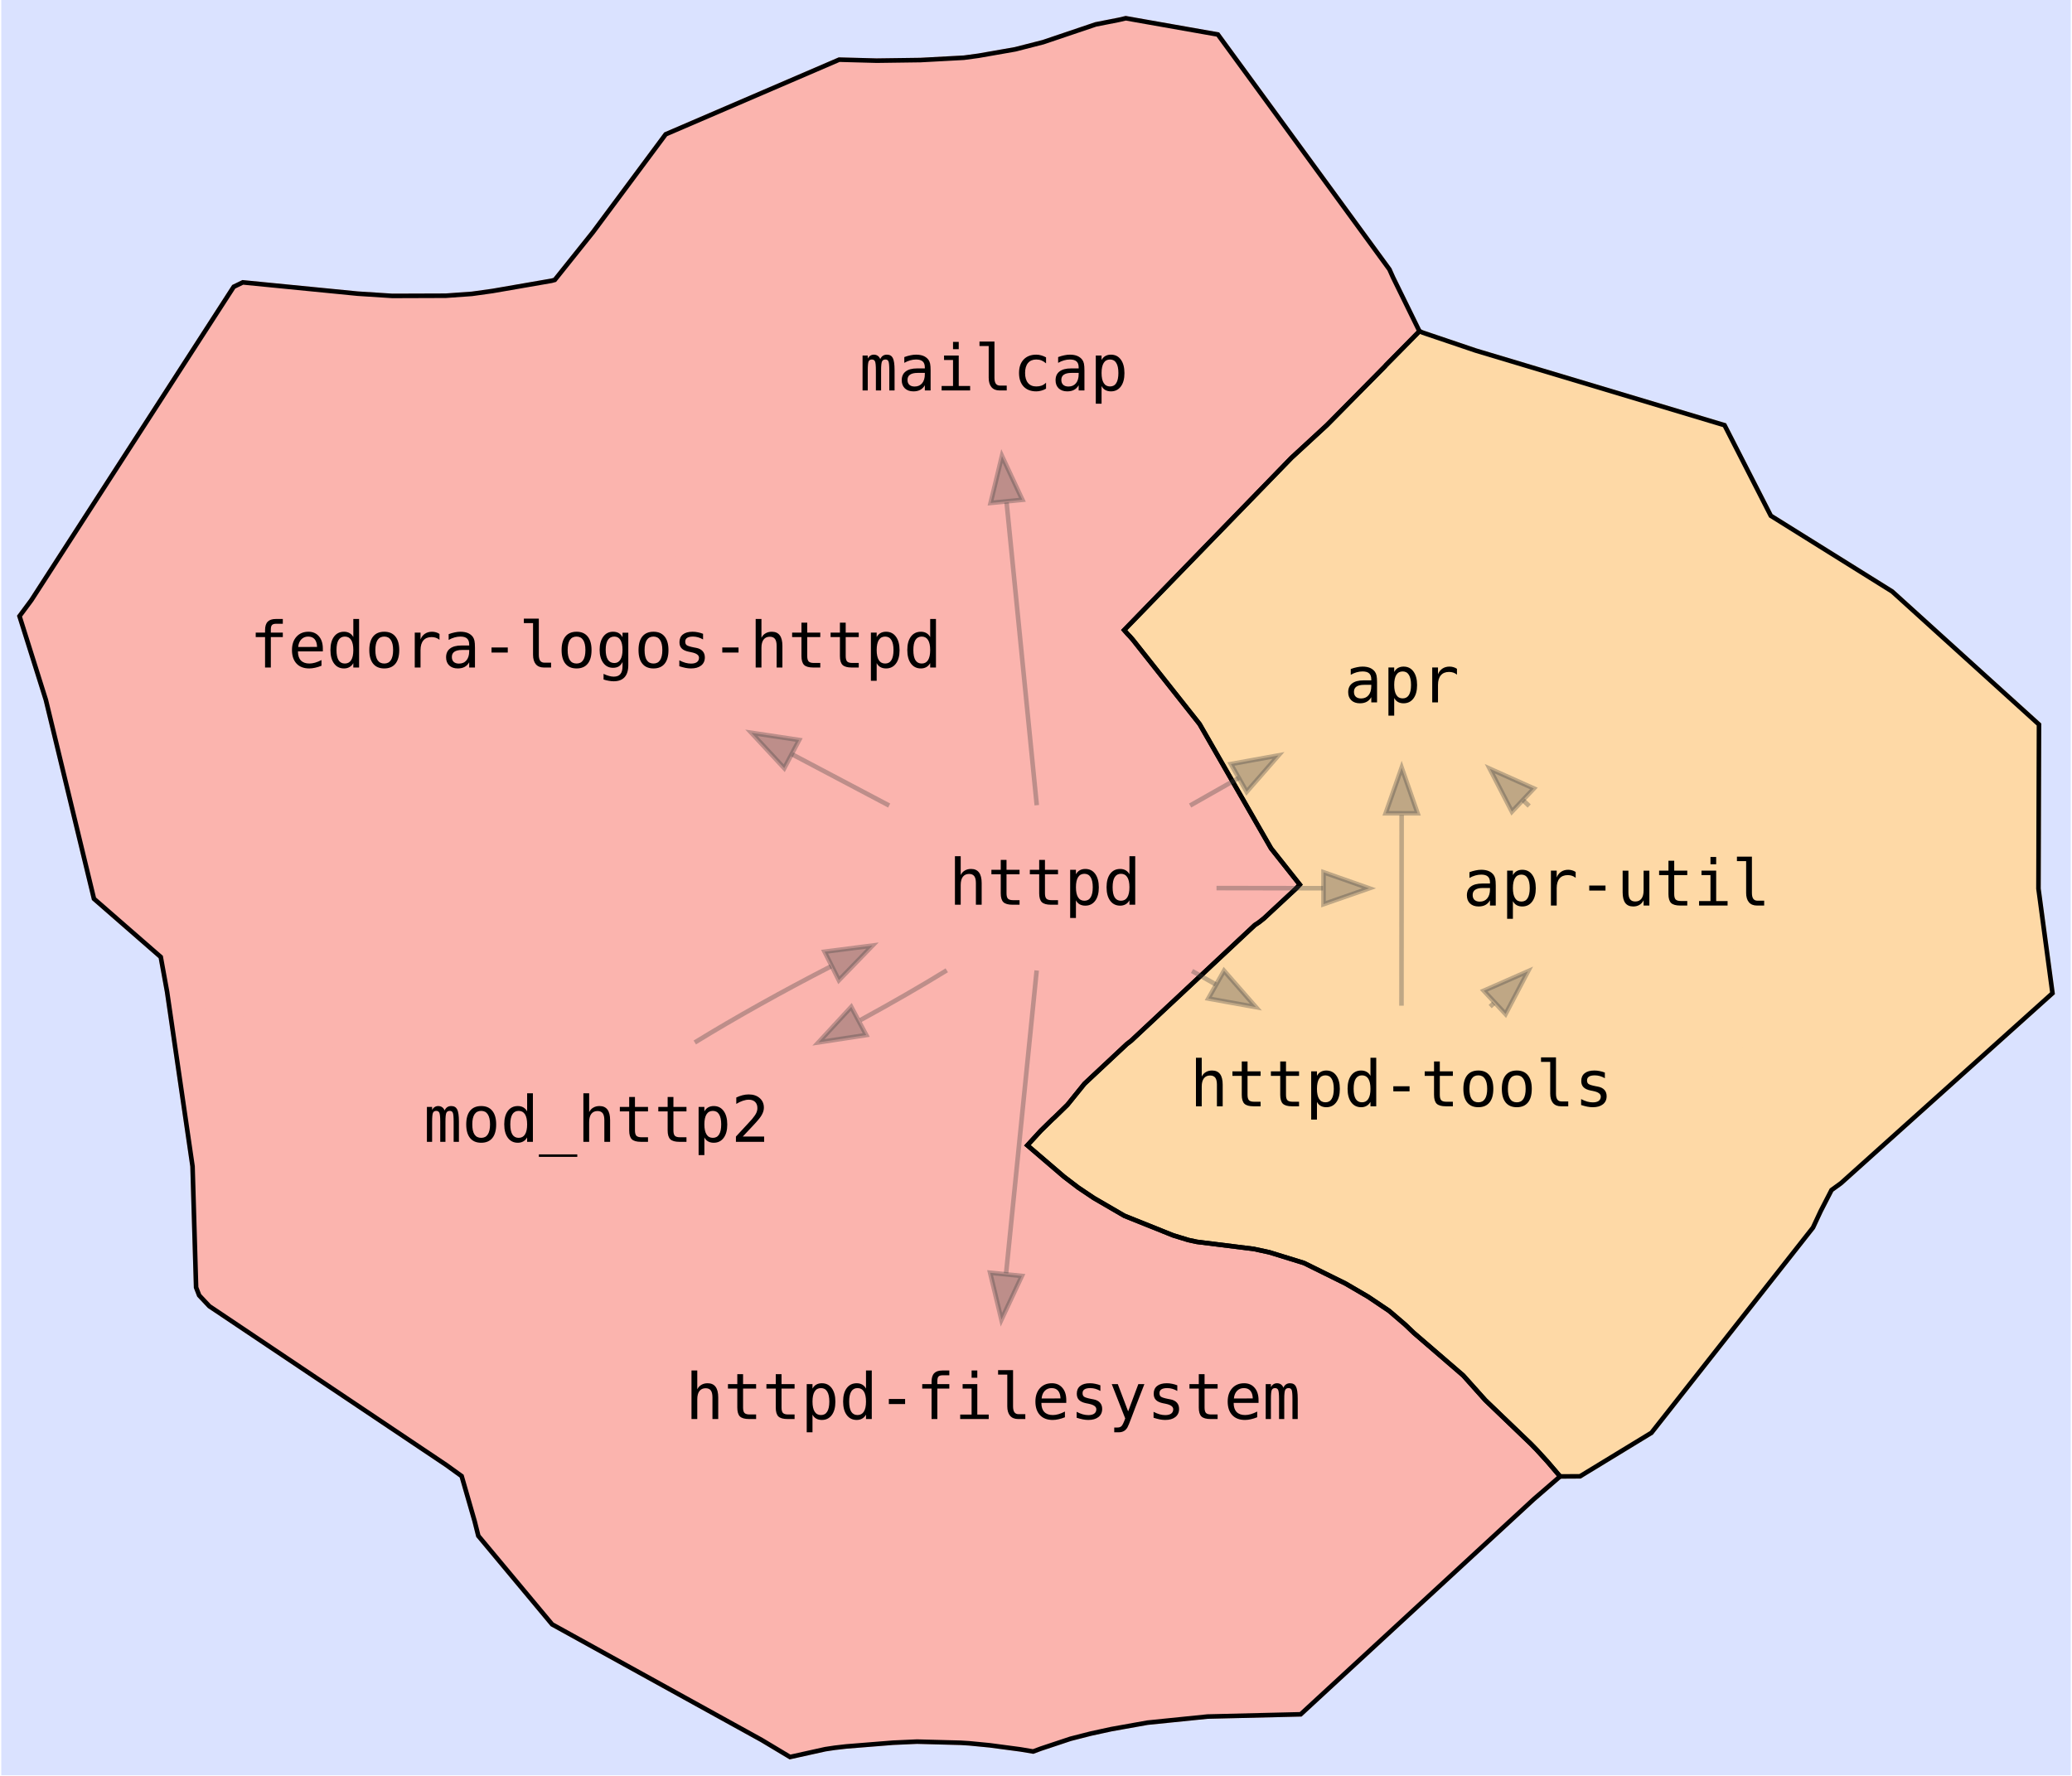
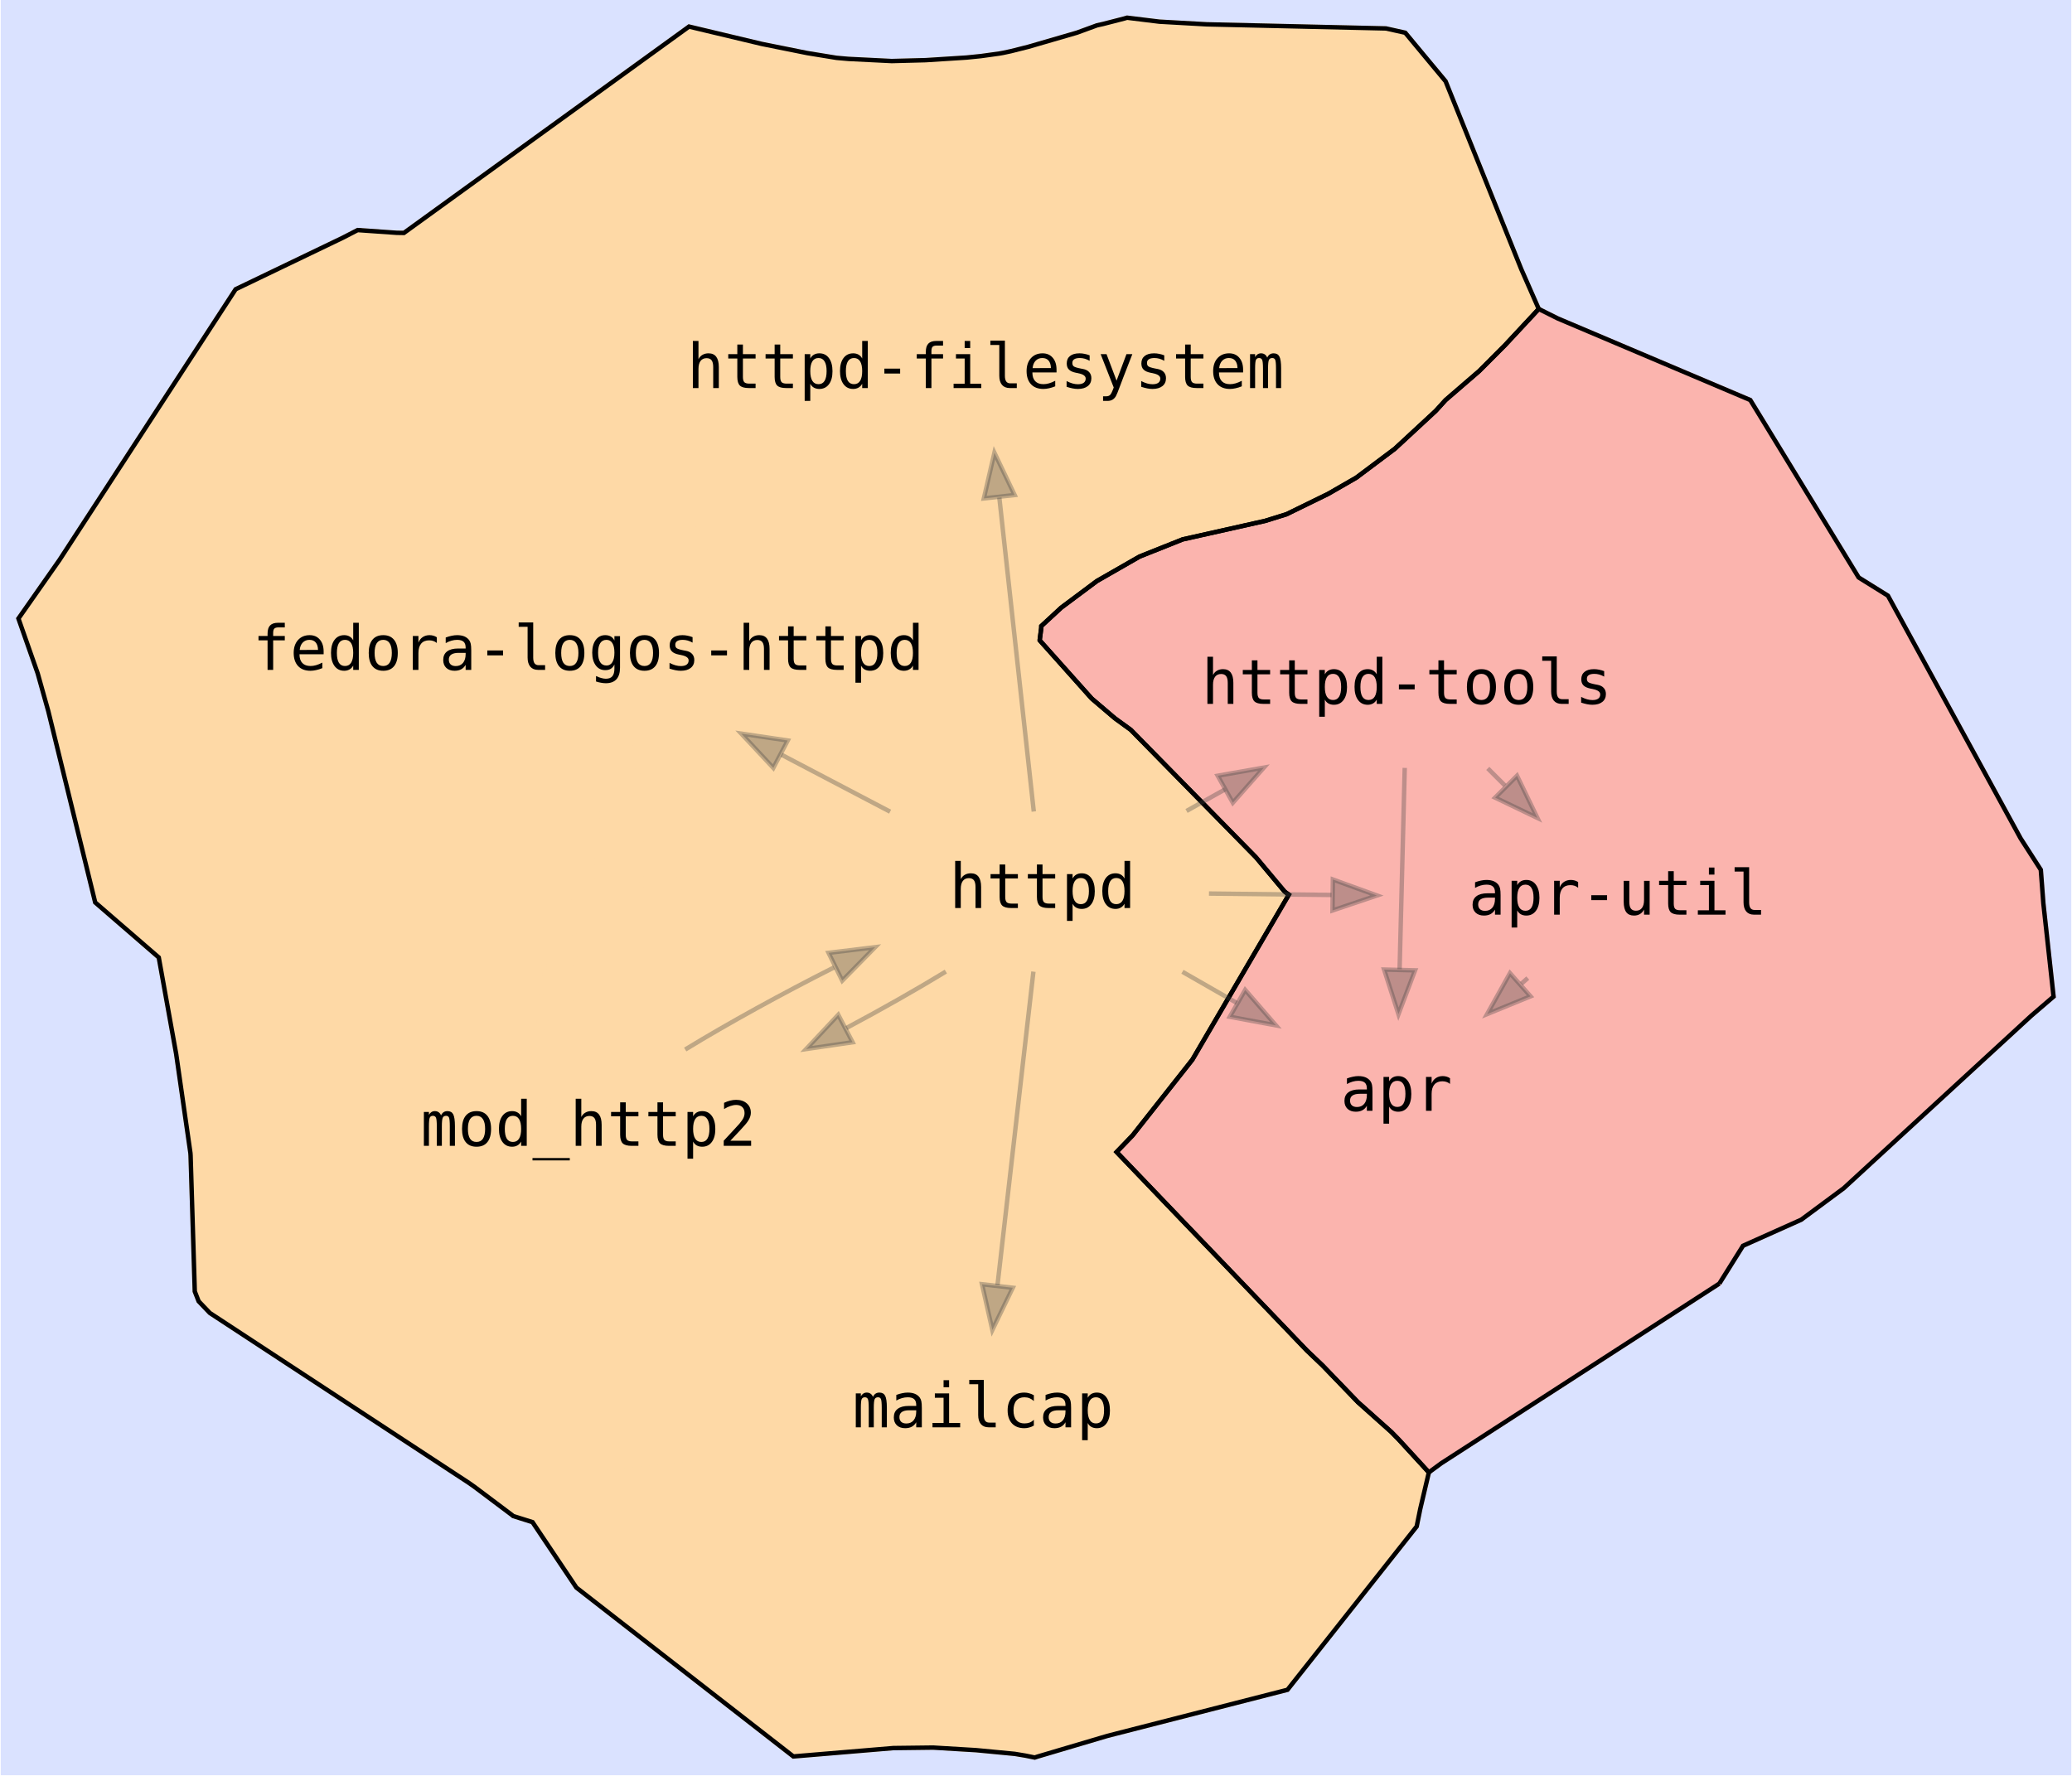
- <svg xmlns="http://www.w3.org/2000/svg" width="454pt" height="389pt" viewBox="0.00 0.00 453.56 389.10">
-   <g id="graph0" class="graph" transform="scale(1 1) rotate(0) translate(23.0566 325.3285)">
-     <polygon fill="#dae2ff" stroke="transparent" points="-23.057,63.774 -23.057,-325.329 430.506,-325.329 430.506,63.774 -23.057,63.774" />
-     <polygon fill="#fbb4ae" stroke="#fbb4ae" points="27.89,-262.471 -16.448,-193.798 -19.057,-190.278 -13.287,-171.94 -2.741,-128.333 11.898,-115.574 13.287,-107.945 80.293,-84.368 82.032,-82.114 84.243,-80.87 87.243,-130.859 87.171,-130.862 83.273,-182.472 84.723,-182.863 88.708,-182.863 89.099,-182.965 91.886,-182.965 97.729,-220.058 97.971,-182.56 98.207,-182.497 103.399,-186.729 106.582,-187.523 112.183,-186.008 116.7,-182.441 116.977,-182.512 120.787,-182.512 120.859,-182.53 122.893,-233.06 126.54,-182.832 129.594,-182.832 132.946,-213.785 136.104,-183.015 139.614,-183.015 141.4,-182.543 143.14,-182.543 144.961,-183.022 144.961,-183.022 143.14,-182.543 141.4,-182.543 139.614,-183.015 136.104,-183.015 132.946,-213.785 129.594,-182.832 126.54,-182.832 122.893,-233.06 120.859,-182.53 120.787,-182.512 116.977,-182.512 116.7,-182.441 112.183,-186.008 106.582,-187.523 103.399,-186.729 98.207,-182.497 97.971,-182.56 97.729,-220.058 91.886,-182.965 89.099,-182.965 88.708,-182.863 84.723,-182.863 83.273,-182.472 87.171,-130.862 87.243,-130.859 84.243,-80.87 86.076,-78.876 89.41,-78.876 89.534,-78.907 93.018,-78.907 96.528,-120.377 98.765,-79.28 102.675,-82.25 107.534,-83.501 112.582,-82.221 115.798,-79.901 116.624,-78.864 120.112,-78.864 120.112,-78.864 116.624,-78.864 115.907,-77.943 112.609,-75.493 112.609,-75.493 115.907,-77.943 116.624,-78.864 115.798,-79.901 112.582,-82.221 107.534,-83.501 102.675,-82.25 98.765,-79.28 96.528,-120.377 93.018,-78.907 89.534,-78.907 89.41,-78.876 86.076,-78.876 84.243,-80.87 82.032,-82.114 80.293,-84.368 13.287,-107.945 18.867,-69.686 19.645,-43.145 20.318,-41.403 22.546,-39.036 74.464,-4.234 77.844,-1.793 80.694,8.098 81.498,11.304 97.678,30.707 143.564,56.029 149.813,59.774 157.536,58.062 155.883,12.221 158.054,-17.816 162.367,-17.816 163.58,-18.13 166.789,-18.13 166.191,-58.63 176.055,-66.094 176.916,-66.921 181.31,-17.92 184.724,-17.92 185.13,-18.423 189.43,-21.608 193.854,-22.728 193.854,-22.728 189.43,-21.608 185.13,-18.423 184.724,-17.92 181.31,-17.92 176.916,-66.921 176.055,-66.094 166.191,-58.63 166.789,-18.13 163.58,-18.13 162.367,-17.816 158.054,-17.816 155.883,12.221 157.536,58.062 159.588,57.753 162.109,57.462 172.397,56.638 177.644,56.404 187.197,56.656 189.109,56.774 193.576,57.208 200.264,58.095 203.095,58.57 204.778,57.944 211.293,55.775 215.741,54.638 220.233,53.662 228.15,52.247 241.313,50.91 261.728,50.418 312.804,3.281 318.588,-1.721 315.818,-4.961 313.455,-7.552 312.183,-8.857 302.204,-18.427 297.349,-23.855 286.54,-33.172 284.664,-34.966 281.109,-38.014 276.533,-41.093 271.59,-43.981 262.457,-48.499 254.886,-50.839 251.451,-51.582 238.969,-53.137 237.133,-53.531 233.771,-54.563 223.084,-58.853 216.393,-62.742 212.988,-65.026 209.848,-67.421 201.831,-74.289 204.764,-77.489 207.379,-80.053 207.748,-80.375 210.611,-83.171 214.356,-87.804 223.622,-96.477 224.601,-97.235 251.682,-122.568 252.554,-123.144 253.637,-123.997 260.718,-130.577 261.533,-131.443 255.238,-139.383 239.573,-166.63 224.93,-185.128 224.331,-185.811 223.819,-186.34 223.044,-187.227 259.715,-224.991 267.488,-232.156 280.179,-245.007 280.206,-245.036 280.428,-245.297 287.76,-252.726 281.961,-264.545 281.186,-266.279 243.583,-317.765 223.399,-321.329 221.878,-320.974 216.822,-319.982 205.285,-316.082 199.159,-314.515 191.093,-313.103 192.125,-247.872 196.589,-247.872 196.589,-247.872 192.125,-247.872 191.093,-313.103 187.924,-312.677 178.415,-312.163 168.816,-312.032 160.589,-312.253 122.559,-295.892 106.632,-274.448 98.262,-263.983 97.565,-263.791 84.605,-261.545 80.097,-260.918 74.38,-260.511 62.642,-260.471 55.054,-260.961 29.885,-263.438 27.89,-262.471 27.89,-262.471" />
-     <polygon fill="#fed9a6" stroke="#fed9a6" points="254.886,-50.839 251.451,-51.582 238.969,-53.137 237.133,-53.531 233.771,-54.563 223.084,-58.853 216.393,-62.742 212.988,-65.026 209.848,-67.421 201.831,-74.289 204.764,-77.489 207.379,-80.053 207.748,-80.375 210.611,-83.171 214.356,-87.804 223.622,-96.477 224.601,-97.235 251.682,-122.568 252.554,-123.144 253.637,-123.997 260.718,-130.577 261.533,-131.443 255.238,-139.383 239.573,-166.63 224.93,-185.128 224.331,-185.811 223.819,-186.34 223.044,-187.227 259.715,-224.991 267.488,-232.156 280.179,-245.007 280.206,-245.036 280.428,-245.297 287.76,-252.726 288.527,-252.408 300.033,-248.512 354.628,-232.131 364.77,-212.284 391.362,-195.688 423.546,-166.533 423.431,-130.55 426.506,-107.631 380.133,-65.978 378.078,-64.492 359.323,-82.425 355.512,-123.307 355.512,-123.307 359.323,-82.425 352.395,-88.323 349.05,-92.078 341.059,-98.665 340.162,-99.574 335.888,-103.091 333.628,-104.536 330.351,-106.079 328.242,-126.204 323.869,-128.349 321.916,-130.219 324.577,-132.96 328.48,-134.915 328.48,-134.915 324.577,-132.96 321.916,-130.219 323.869,-128.349 328.242,-126.204 330.351,-106.079 333.628,-104.536 335.888,-103.091 340.162,-99.574 341.059,-98.665 349.05,-92.078 352.395,-88.323 359.323,-82.425 378.078,-64.492 375.695,-59.868 374.016,-56.265 338.609,-11.286 322.952,-1.746 318.588,-1.721 315.818,-4.961 313.455,-7.552 312.183,-8.857 302.204,-18.427 297.349,-23.855 297.397,-30.758 296.866,-43.151 292.193,-85.526 288.955,-83.117 284.187,-81.88 284.187,-81.88 288.955,-83.117 292.193,-85.526 296.866,-43.151 297.397,-30.758 297.349,-23.855 286.54,-33.172 284.664,-34.966 281.109,-38.014 276.533,-41.093 271.59,-43.981 262.457,-48.499 254.886,-50.839 254.886,-50.839" />
-     <polyline fill="none" stroke="#000000" points="207.748,-80.375 210.611,-83.171 214.356,-87.804 223.622,-96.477 224.601,-97.235 251.682,-122.568 252.554,-123.144 253.637,-123.997 260.718,-130.577 261.533,-131.443 255.238,-139.383 239.573,-166.63 224.93,-185.128 224.331,-185.811 223.819,-186.34 223.044,-187.227 259.715,-224.991 267.488,-232.156 280.179,-245.007 280.206,-245.036 280.428,-245.297 287.76,-252.726 281.961,-264.545 281.186,-266.279 243.583,-317.765 223.399,-321.329 221.878,-320.974 216.822,-319.982 205.285,-316.082 199.159,-314.515 191.093,-313.103 187.924,-312.677 178.415,-312.163 168.816,-312.032 160.589,-312.253 122.559,-295.892 106.632,-274.448 98.262,-263.983 97.565,-263.791 84.605,-261.545 80.097,-260.918 74.38,-260.511 62.642,-260.471 55.054,-260.961 29.885,-263.438 27.89,-262.471 -16.448,-193.798 -19.057,-190.278 -13.287,-171.94 -2.741,-128.333 11.898,-115.574 13.287,-107.945 18.867,-69.686 19.645,-43.145 20.318,-41.403 22.546,-39.036 74.464,-4.234 77.844,-1.793 80.694,8.098 81.498,11.304 97.678,30.707 143.564,56.029 149.813,59.774 157.536,58.062 159.588,57.753 162.109,57.462 172.397,56.638 177.644,56.404 187.197,56.656 189.109,56.774 193.576,57.208 200.264,58.095 203.095,58.57 204.778,57.944 211.293,55.775 215.741,54.638 220.233,53.662 228.15,52.247 241.313,50.91 261.728,50.418 312.804,3.281 318.588,-1.721 315.818,-4.961 313.455,-7.552 312.183,-8.857 302.204,-18.427 297.349,-23.855 286.54,-33.172 284.664,-34.966 281.109,-38.014 276.533,-41.093 271.59,-43.981 262.457,-48.499 254.886,-50.839 251.451,-51.582 238.969,-53.137 237.133,-53.531 233.771,-54.563 223.084,-58.853 216.393,-62.742 212.988,-65.026 209.848,-67.421 201.831,-74.289 204.764,-77.489 207.379,-80.053 207.748,-80.375 " />
-     <polyline fill="none" stroke="#000000" points="280.179,-245.007 267.488,-232.156 259.715,-224.991 223.044,-187.227 223.819,-186.34 224.331,-185.811 224.93,-185.128 239.573,-166.63 255.238,-139.383 261.533,-131.443 260.718,-130.577 253.637,-123.997 252.554,-123.144 251.682,-122.568 224.601,-97.235 223.622,-96.477 214.356,-87.804 210.611,-83.171 207.748,-80.375 207.379,-80.053 204.764,-77.489 201.831,-74.289 209.848,-67.421 212.988,-65.026 216.393,-62.742 223.084,-58.853 233.771,-54.563 237.133,-53.531 238.969,-53.137 251.451,-51.582 254.886,-50.839 262.457,-48.499 271.59,-43.981 276.533,-41.093 281.109,-38.014 284.664,-34.966 286.54,-33.172 297.349,-23.855 302.204,-18.427 312.183,-8.857 313.455,-7.552 315.818,-4.961 318.588,-1.721 322.952,-1.746 338.609,-11.286 374.016,-56.265 375.695,-59.868 378.078,-64.492 380.133,-65.978 426.506,-107.631 423.431,-130.55 423.546,-166.533 391.362,-195.688 364.77,-212.284 354.628,-232.131 300.033,-248.512 288.527,-252.408 287.76,-252.726 280.428,-245.297 280.206,-245.036 280.179,-245.007 " />
+ <svg xmlns="http://www.w3.org/2000/svg" width="468pt" height="401pt" viewBox="0.00 0.00 467.67 401.00">
+   <g id="graph0" class="graph" transform="scale(1 1) rotate(0) translate(25.5125 336.705)">
+     <polygon fill="#dae2ff" stroke="transparent" points="-25.512,64.293 -25.512,-336.705 442.159,-336.705 442.159,64.293 -25.512,64.293" />
+     <polygon fill="#fbb4ae" stroke="#fbb4ae" points="209.151,-192.074 209.506,-194.815 209.522,-195.288 214.037,-199.458 222.083,-205.463 231.722,-210.987 241.453,-214.868 260.069,-219.042 264.887,-220.538 274.309,-225.146 280.67,-228.807 280.543,-203.444 284.103,-182.699 286.574,-184.547 292.761,-186.213 295.787,-185.465 301.244,-181.001 297.274,-178.039 291.896,-176.632 292.96,-151.116 287.581,-146.928 282.136,-141.829 307.126,-138.899 317.293,-133.825 307.385,-128.731 285.416,-126.155 289.032,-122.33 293.441,-118.471 293.441,-118.471 289.032,-122.33 285.416,-126.155 307.385,-128.731 317.293,-133.825 307.126,-138.899 282.136,-141.829 287.581,-146.928 292.96,-151.116 291.896,-176.632 297.274,-178.039 301.244,-181.001 295.787,-185.465 292.761,-186.213 286.574,-184.547 284.103,-182.699 280.543,-203.444 280.67,-228.807 289.373,-235.333 298.616,-243.893 300.825,-246.328 308.419,-252.882 308.323,-203.756 308.323,-203.756 308.419,-252.882 314.254,-258.73 321.879,-266.914 326.169,-264.771 323.047,-206.386 318.529,-183.591 318.529,-183.591 323.047,-206.386 326.169,-264.771 369.658,-246.34 394.134,-206.263 400.744,-202.149 430.707,-147.339 435.276,-140.229 435.853,-132.647 438.159,-111.593 433.089,-107.239 390.762,-68.304 381.161,-61.193 368.013,-55.306 362.666,-46.762 299.865,-6.183 297.058,-4.118 290.247,-11.543 288.568,-13.257 281.047,-19.971 273.022,-28.298 269.513,-31.636 226.53,-76.485 230.125,-80.217 243.648,-97.349 265.432,-134.613 264.486,-135.3 257.994,-143.056 229.739,-171.844 226.135,-174.459 220.9,-178.92 209.151,-192.074 209.151,-192.074" />
+     <polygon fill="#fed9a6" stroke="#fed9a6" points="81.461,-.876 80.208,-1.757 21.715,-40.129 19.189,-42.771 18.319,-44.992 17.374,-75.669 17.334,-76.257 14.11,-98.66 80.218,-87.852 82.535,-85.366 83.771,-84.858 87.385,-81.425 88.188,-81.425 89.834,-81.85 92.765,-81.85 97.012,-127.052 98.404,-81.957 102.128,-84.783 107.869,-86.314 111.483,-85.423 116.016,-81.968 116.385,-81.49 112.313,-78.38 112.313,-78.38 116.385,-81.49 116.016,-81.968 111.483,-85.423 107.869,-86.314 104.517,-108.371 103.839,-135.113 109.052,-135.382 109.304,-156.871 106.86,-184.236 112.556,-185.728 115.717,-188.074 119.064,-155.862 119.207,-135.367 127.812,-135.329 125.501,-188.841 126.443,-189.084 129.91,-189.084 132.376,-223.533 136.238,-189.029 139.334,-189.029 139.334,-189.029 136.238,-189.029 132.376,-223.533 129.91,-189.084 126.443,-189.084 125.501,-188.841 127.812,-135.329 119.207,-135.367 119.064,-155.862 115.717,-188.074 112.556,-185.728 106.86,-184.236 109.304,-156.871 109.052,-135.382 103.839,-135.113 104.517,-108.371 107.869,-86.314 102.128,-84.783 98.404,-81.957 97.012,-127.052 92.765,-81.85 89.834,-81.85 88.188,-81.425 87.385,-81.425 83.771,-84.858 82.535,-85.366 80.218,-87.852 14.11,-98.66 10.181,-120.434 -4.173,-132.855 -14.766,-176.055 -17.162,-184.595 -21.512,-196.99 -12.223,-210.246 27.546,-271.367 51.709,-282.983 55.105,-284.733 63.944,-284.116 65.555,-284.091 129.952,-330.7 146.41,-326.776 156.623,-324.721 163.273,-323.636 165.962,-323.4 175.731,-322.914 183.389,-323.113 192.644,-323.704 195.895,-324.034 199.995,-324.603 200.847,-324.753 202.681,-325.146 206.547,-326.12 217.565,-329.321 222.107,-330.984 223.468,-331.286 228.253,-332.516 228.898,-332.705 236.209,-331.808 246.877,-331.207 287.376,-330.279 291.725,-329.309 300.839,-318.341 317.926,-275.909 321.879,-266.914 314.254,-258.73 308.419,-252.882 300.825,-246.328 298.616,-243.893 289.373,-235.333 280.67,-228.807 274.309,-225.146 264.887,-220.538 260.069,-219.042 241.453,-214.868 231.722,-210.987 222.083,-205.463 214.037,-199.458 209.522,-195.288 209.506,-194.815 209.151,-192.074 220.9,-178.92 226.135,-174.459 229.739,-171.844 257.994,-143.056 264.486,-135.3 265.432,-134.613 243.648,-97.349 230.125,-80.217 226.53,-76.485 222.325,-76.834 222.554,-83.85 226.443,-128.116 226.443,-128.116 222.554,-83.85 222.325,-76.834 226.53,-76.485 269.513,-31.636 273.022,-28.298 281.047,-19.971 288.568,-13.257 290.247,-11.543 297.058,-4.118 295.117,4.118 294.306,8.098 265.126,44.989 224.464,55.4 208.676,60.079 208.036,60.293 205.968,59.872 203.542,59.466 194.79,58.627 185.09,58.046 176.088,58.155 153.519,60.047 104.505,21.902 94.6,7.12 101.794,-1.576 104.366,-4.49 174.602,-11.5 176.944,-14.399 165.804,-17.837 177.115,-21.948 178.677,-21.309 185.01,-64.059 184.192,-18.045 187.696,-18.045 189.019,-19.513 189.019,-19.513 187.696,-18.045 184.192,-18.045 185.01,-64.059 178.677,-21.309 177.115,-21.948 165.804,-17.837 176.944,-14.399 174.602,-11.5 104.366,-4.49 101.794,-1.576 94.6,7.12 90.238,5.745 89.967,5.515 81.461,-.876 81.461,-.876" />
+     <polyline fill="none" stroke="#000000" points="362.666,-46.762 368.013,-55.306 381.161,-61.193 390.762,-68.304 433.089,-107.239 438.159,-111.593 435.853,-132.647 435.276,-140.229 430.707,-147.339 400.744,-202.149 394.134,-206.263 369.658,-246.34 326.169,-264.771 321.879,-266.914 314.254,-258.73 308.419,-252.882 300.825,-246.328 298.616,-243.893 289.373,-235.333 280.67,-228.807 274.309,-225.146 264.887,-220.538 260.069,-219.042 241.453,-214.868 231.722,-210.987 222.083,-205.463 214.037,-199.458 209.522,-195.288 209.506,-194.815 209.151,-192.074 220.9,-178.92 226.135,-174.459 229.739,-171.844 257.994,-143.056 264.486,-135.3 265.432,-134.613 243.648,-97.349 230.125,-80.217 226.53,-76.485 269.513,-31.636 273.022,-28.298 281.047,-19.971 288.568,-13.257 290.247,-11.543 297.058,-4.118 299.865,-6.183 362.666,-46.762 " />
+     <polyline fill="none" stroke="#000000" points="209.151,-192.074 209.506,-194.815 209.522,-195.288 214.037,-199.458 222.083,-205.463 231.722,-210.987 241.453,-214.868 260.069,-219.042 264.887,-220.538 274.309,-225.146 280.67,-228.807 289.373,-235.333 298.616,-243.893 300.825,-246.328 308.419,-252.882 314.254,-258.73 321.879,-266.914 317.926,-275.909 300.839,-318.341 291.725,-329.309 287.376,-330.279 246.877,-331.207 236.209,-331.808 228.898,-332.705 228.253,-332.516 223.468,-331.286 222.107,-330.984 217.565,-329.321 206.547,-326.12 202.681,-325.146 200.847,-324.753 199.995,-324.603 195.895,-324.034 192.644,-323.704 183.389,-323.113 175.731,-322.914 165.962,-323.4 163.273,-323.636 156.623,-324.721 146.41,-326.776 129.952,-330.7 65.555,-284.091 63.944,-284.116 55.105,-284.733 51.709,-282.983 27.546,-271.367 -12.223,-210.246 -21.512,-196.99 -17.162,-184.595 -14.766,-176.055 -4.173,-132.855 10.181,-120.434 14.11,-98.66 17.334,-76.257 17.374,-75.669 18.319,-44.992 19.189,-42.771 21.715,-40.129 80.208,-1.757 81.461,-.876 89.967,5.515 90.238,5.745 94.6,7.12 104.505,21.902 153.519,60.047 176.088,58.155 185.09,58.046 194.79,58.627 203.542,59.466 205.968,59.872 208.036,60.293 208.676,60.079 224.464,55.4 265.126,44.989 294.306,8.098 295.117,4.118 297.058,-4.118 290.247,-11.543 288.568,-13.257 281.047,-19.971 273.022,-28.298 269.513,-31.636 226.53,-76.485 230.125,-80.217 243.648,-97.349 265.432,-134.613 264.486,-135.3 257.994,-143.056 229.739,-171.844 226.135,-174.459 220.9,-178.92 209.151,-192.074 " />
    <g id="edge1" class="edge">
-       <path fill="none" stroke="#444444" stroke-opacity="0.333" d="M237.499,-148.769C241.013,-150.762 244.608,-152.802 248.166,-154.82" />
-       <polygon fill="#444444" fill-opacity="0.333" stroke="#444444" stroke-opacity="0.333" points="246.44,-157.865 256.865,-159.755 249.894,-151.777 246.44,-157.865" />
+       <path fill="none" stroke="#444444" stroke-opacity="0.333" d="M319.399,-115.777C318.926,-115.358 318.45,-114.937 317.973,-114.514" />
+       <polygon fill="#444444" fill-opacity="0.333" stroke="#444444" stroke-opacity="0.333" points="320.021,-111.652 310.215,-107.64 315.379,-116.892 320.021,-111.652" />
    </g>
    <g id="edge2" class="edge">
-       <path fill="none" stroke="#444444" stroke-opacity="0.333" d="M243.285,-130.676C250.683,-130.665 258.64,-130.654 266.634,-130.642" />
-       <polygon fill="#444444" fill-opacity="0.333" stroke="#444444" stroke-opacity="0.333" points="266.744,-134.142 276.739,-130.628 266.734,-127.142 266.744,-134.142" />
+       <path fill="none" stroke="#444444" stroke-opacity="0.333" d="M247.391,-134.866C256.087,-134.766 265.585,-134.656 275.074,-134.547" />
+       <polygon fill="#444444" fill-opacity="0.333" stroke="#444444" stroke-opacity="0.333" points="275.37,-138.043 285.329,-134.428 275.289,-131.044 275.37,-138.043" />
    </g>
    <g id="edge3" class="edge">
-       <path fill="none" stroke="#444444" stroke-opacity="0.333" d="M184.169,-112.654C178.432,-109.127 171.958,-105.404 165.262,-101.757" />
-       <polygon fill="#444444" fill-opacity="0.333" stroke="#444444" stroke-opacity="0.333" points="166.516,-98.46 156.043,-96.858 163.231,-104.641 166.516,-98.46" />
+       <path fill="none" stroke="#444444" stroke-opacity="0.333" d="M241.397,-117.195C245.432,-114.881 249.588,-112.5 253.687,-110.15" />
+       <polygon fill="#444444" fill-opacity="0.333" stroke="#444444" stroke-opacity="0.333" points="255.57,-113.105 262.505,-105.095 252.089,-107.032 255.57,-113.105" />
    </g>
    <g id="edge4" class="edge">
-       <path fill="none" stroke="#444444" stroke-opacity="0.333" d="M171.54,-148.768C164.666,-152.397 157.359,-156.255 150.23,-160.02" />
-       <polygon fill="#444444" fill-opacity="0.333" stroke="#444444" stroke-opacity="0.333" points="148.548,-156.95 141.34,-164.714 151.817,-163.14 148.548,-156.95" />
+       <path fill="none" stroke="#444444" stroke-opacity="0.333" d="M175.37,-153.361C167.505,-157.486 159.046,-161.922 150.853,-166.218" />
+       <polygon fill="#444444" fill-opacity="0.333" stroke="#444444" stroke-opacity="0.333" points="148.994,-163.241 141.763,-170.985 152.245,-169.44 148.994,-163.241" />
    </g>
    <g id="edge5" class="edge">
-       <path fill="none" stroke="#444444" stroke-opacity="0.333" d="M203.894,-148.84C202.108,-166.753 199.349,-194.425 197.275,-215.223" />
-       <polygon fill="#444444" fill-opacity="0.333" stroke="#444444" stroke-opacity="0.333" points="193.771,-215.087 196.261,-225.385 200.737,-215.781 193.771,-215.087" />
+       <path fill="none" stroke="#444444" stroke-opacity="0.333" d="M207.824,-153.394C205.749,-172.306 202.463,-202.245 200.04,-224.32" />
+       <polygon fill="#444444" fill-opacity="0.333" stroke="#444444" stroke-opacity="0.333" points="196.541,-224.12 198.929,-234.442 203.499,-224.883 196.541,-224.12" />
    </g>
    <g id="edge6" class="edge">
-       <path fill="none" stroke="#444444" stroke-opacity="0.333" d="M203.872,-112.618C202.063,-94.704 199.269,-67.029 197.17,-46.229" />
-       <polygon fill="#444444" fill-opacity="0.333" stroke="#444444" stroke-opacity="0.333" points="200.631,-45.665 196.144,-36.067 193.666,-46.368 200.631,-45.665" />
+       <path fill="none" stroke="#444444" stroke-opacity="0.333" d="M242.321,-153.524C245.196,-155.135 248.128,-156.779 251.06,-158.423" />
+       <polygon fill="#444444" fill-opacity="0.333" stroke="#444444" stroke-opacity="0.333" points="249.36,-161.482 259.795,-163.318 252.783,-155.376 249.36,-161.482" />
    </g>
    <g id="edge7" class="edge">
-       <path fill="none" stroke="#444444" stroke-opacity="0.333" d="M237.921,-112.505C239.655,-111.525 241.407,-110.534 243.163,-109.54" />
-       <polygon fill="#444444" fill-opacity="0.333" stroke="#444444" stroke-opacity="0.333" points="244.934,-112.56 251.915,-104.59 241.487,-106.467 244.934,-112.56" />
+       <path fill="none" stroke="#444444" stroke-opacity="0.333" d="M207.739,-117.229C205.575,-98.341 202.149,-68.44 199.623,-46.394" />
+       <polygon fill="#444444" fill-opacity="0.333" stroke="#444444" stroke-opacity="0.333" points="203.081,-45.821 198.465,-36.285 196.126,-46.618 203.081,-45.821" />
    </g>
    <g id="edge8" class="edge">
-       <path fill="none" stroke="#444444" stroke-opacity="0.333" d="M311.817,-148.662C311.371,-149.083 310.923,-149.507 310.474,-149.932" />
-       <polygon fill="#444444" fill-opacity="0.333" stroke="#444444" stroke-opacity="0.333" points="308.03,-147.426 303.169,-156.839 312.84,-152.512 308.03,-147.426" />
+       <path fill="none" stroke="#444444" stroke-opacity="0.333" d="M187.96,-117.242C181.222,-113.135 173.467,-108.744 165.483,-104.483" />
+       <polygon fill="#444444" fill-opacity="0.333" stroke="#444444" stroke-opacity="0.333" points="166.899,-101.274 156.414,-99.749 163.66,-107.479 166.899,-101.274" />
    </g>
    <g id="edge9" class="edge">
-       <path fill="none" stroke="#444444" stroke-opacity="0.333" d="M128.941,-96.836C137.773,-102.266 148.352,-108.16 158.797,-113.525" />
-       <polygon fill="#444444" fill-opacity="0.333" stroke="#444444" stroke-opacity="0.333" points="157.385,-116.732 167.894,-118.078 160.518,-110.472 157.385,-116.732" />
+       <path fill="none" stroke="#444444" stroke-opacity="0.333" d="M310.364,-163.139C311.628,-161.877 312.913,-160.593 314.206,-159.302" />
+       <polygon fill="#444444" fill-opacity="0.333" stroke="#444444" stroke-opacity="0.333" points="316.971,-161.487 321.574,-151.944 312.025,-156.534 316.971,-161.487" />
    </g>
    <g id="edge10" class="edge">
-       <path fill="none" stroke="#444444" stroke-opacity="0.333" d="M283.825,-104.894C283.834,-116.962 283.847,-133.001 283.858,-146.699" />
-       <polygon fill="#444444" fill-opacity="0.333" stroke="#444444" stroke-opacity="0.333" points="280.358,-147.066 283.866,-157.063 287.358,-147.06 280.358,-147.066" />
+       <path fill="none" stroke="#444444" stroke-opacity="0.333" d="M291.608,-163.25C291.278,-150.282 290.827,-132.585 290.45,-117.776" />
+       <polygon fill="#444444" fill-opacity="0.333" stroke="#444444" stroke-opacity="0.333" points="293.945,-117.52 290.191,-107.613 286.947,-117.699 293.945,-117.52" />
    </g>
    <g id="edge11" class="edge">
-       <path fill="none" stroke="#444444" stroke-opacity="0.333" d="M303.264,-104.701C303.521,-104.94 303.779,-105.18 304.037,-105.421" />
-       <polygon fill="#444444" fill-opacity="0.333" stroke="#444444" stroke-opacity="0.333" points="301.861,-108.178 311.561,-112.441 306.637,-103.06 301.861,-108.178" />
+       <path fill="none" stroke="#444444" stroke-opacity="0.333" d="M129.09,-99.637C138.937,-105.64 150.958,-112.248 162.688,-118.171" />
+       <polygon fill="#444444" fill-opacity="0.333" stroke="#444444" stroke-opacity="0.333" points="161.468,-121.472 171.985,-122.75 164.56,-115.192 161.468,-121.472" />
    </g>
    <g id="node1" class="node">
-       <text text-anchor="middle" x="205.7" y="-127.03" font-family="monospace" font-size="14.00" fill="#000000">httpd</text>
+       <text text-anchor="middle" x="339.74" y="-130.1" font-family="monospace" font-size="14.00" fill="#000000">apr-util</text>
    </g>
    <g id="node2" class="node">
-       <text text-anchor="middle" x="283.88" y="-171.38" font-family="monospace" font-size="14.00" fill="#000000">apr</text>
+       <text text-anchor="middle" x="289.73" y="-85.79" font-family="monospace" font-size="14.00" fill="#000000">apr</text>
    </g>
    <g id="node3" class="node">
-       <text text-anchor="middle" x="330.97" y="-126.85" font-family="monospace" font-size="14.00" fill="#000000">apr-util</text>
+       <text text-anchor="middle" x="209.81" y="-131.6" font-family="monospace" font-size="14.00" fill="#000000">httpd</text>
    </g>
    <g id="node4" class="node">
-       <text text-anchor="middle" x="107.41" y="-75.06" font-family="monospace" font-size="14.00" fill="#000000">mod_http2</text>
+       <text text-anchor="middle" x="107.24" y="-185.39" font-family="monospace" font-size="14.00" fill="#000000">fedora-logos-httpd</text>
    </g>
    <g id="node5" class="node">
-       <text text-anchor="middle" x="107.24" y="-179.02" font-family="monospace" font-size="14.00" fill="#000000">fedora-logos-httpd</text>
+       <text text-anchor="middle" x="196.92" y="-249.05" font-family="monospace" font-size="14.00" fill="#000000">httpd-filesystem</text>
    </g>
    <g id="node6" class="node">
-       <text text-anchor="middle" x="194.46" y="-239.75" font-family="monospace" font-size="14.00" fill="#000000">mailcap</text>
+       <text text-anchor="middle" x="292.07" y="-177.71" font-family="monospace" font-size="14.00" fill="#000000">httpd-tools</text>
    </g>
    <g id="node7" class="node">
-       <text text-anchor="middle" x="194.32" y="-14.3" font-family="monospace" font-size="14.00" fill="#000000">httpd-filesystem</text>
+       <text text-anchor="middle" x="196.37" y="-14.3" font-family="monospace" font-size="14.00" fill="#000000">mailcap</text>
    </g>
    <g id="node8" class="node">
-       <text text-anchor="middle" x="283.81" y="-82.85" font-family="monospace" font-size="14.00" fill="#000000">httpd-tools</text>
+       <text text-anchor="middle" x="107.24" y="-77.879" font-family="monospace" font-size="14.00" fill="#000000">mod_http2</text>
    </g>
  </g>
</svg>
